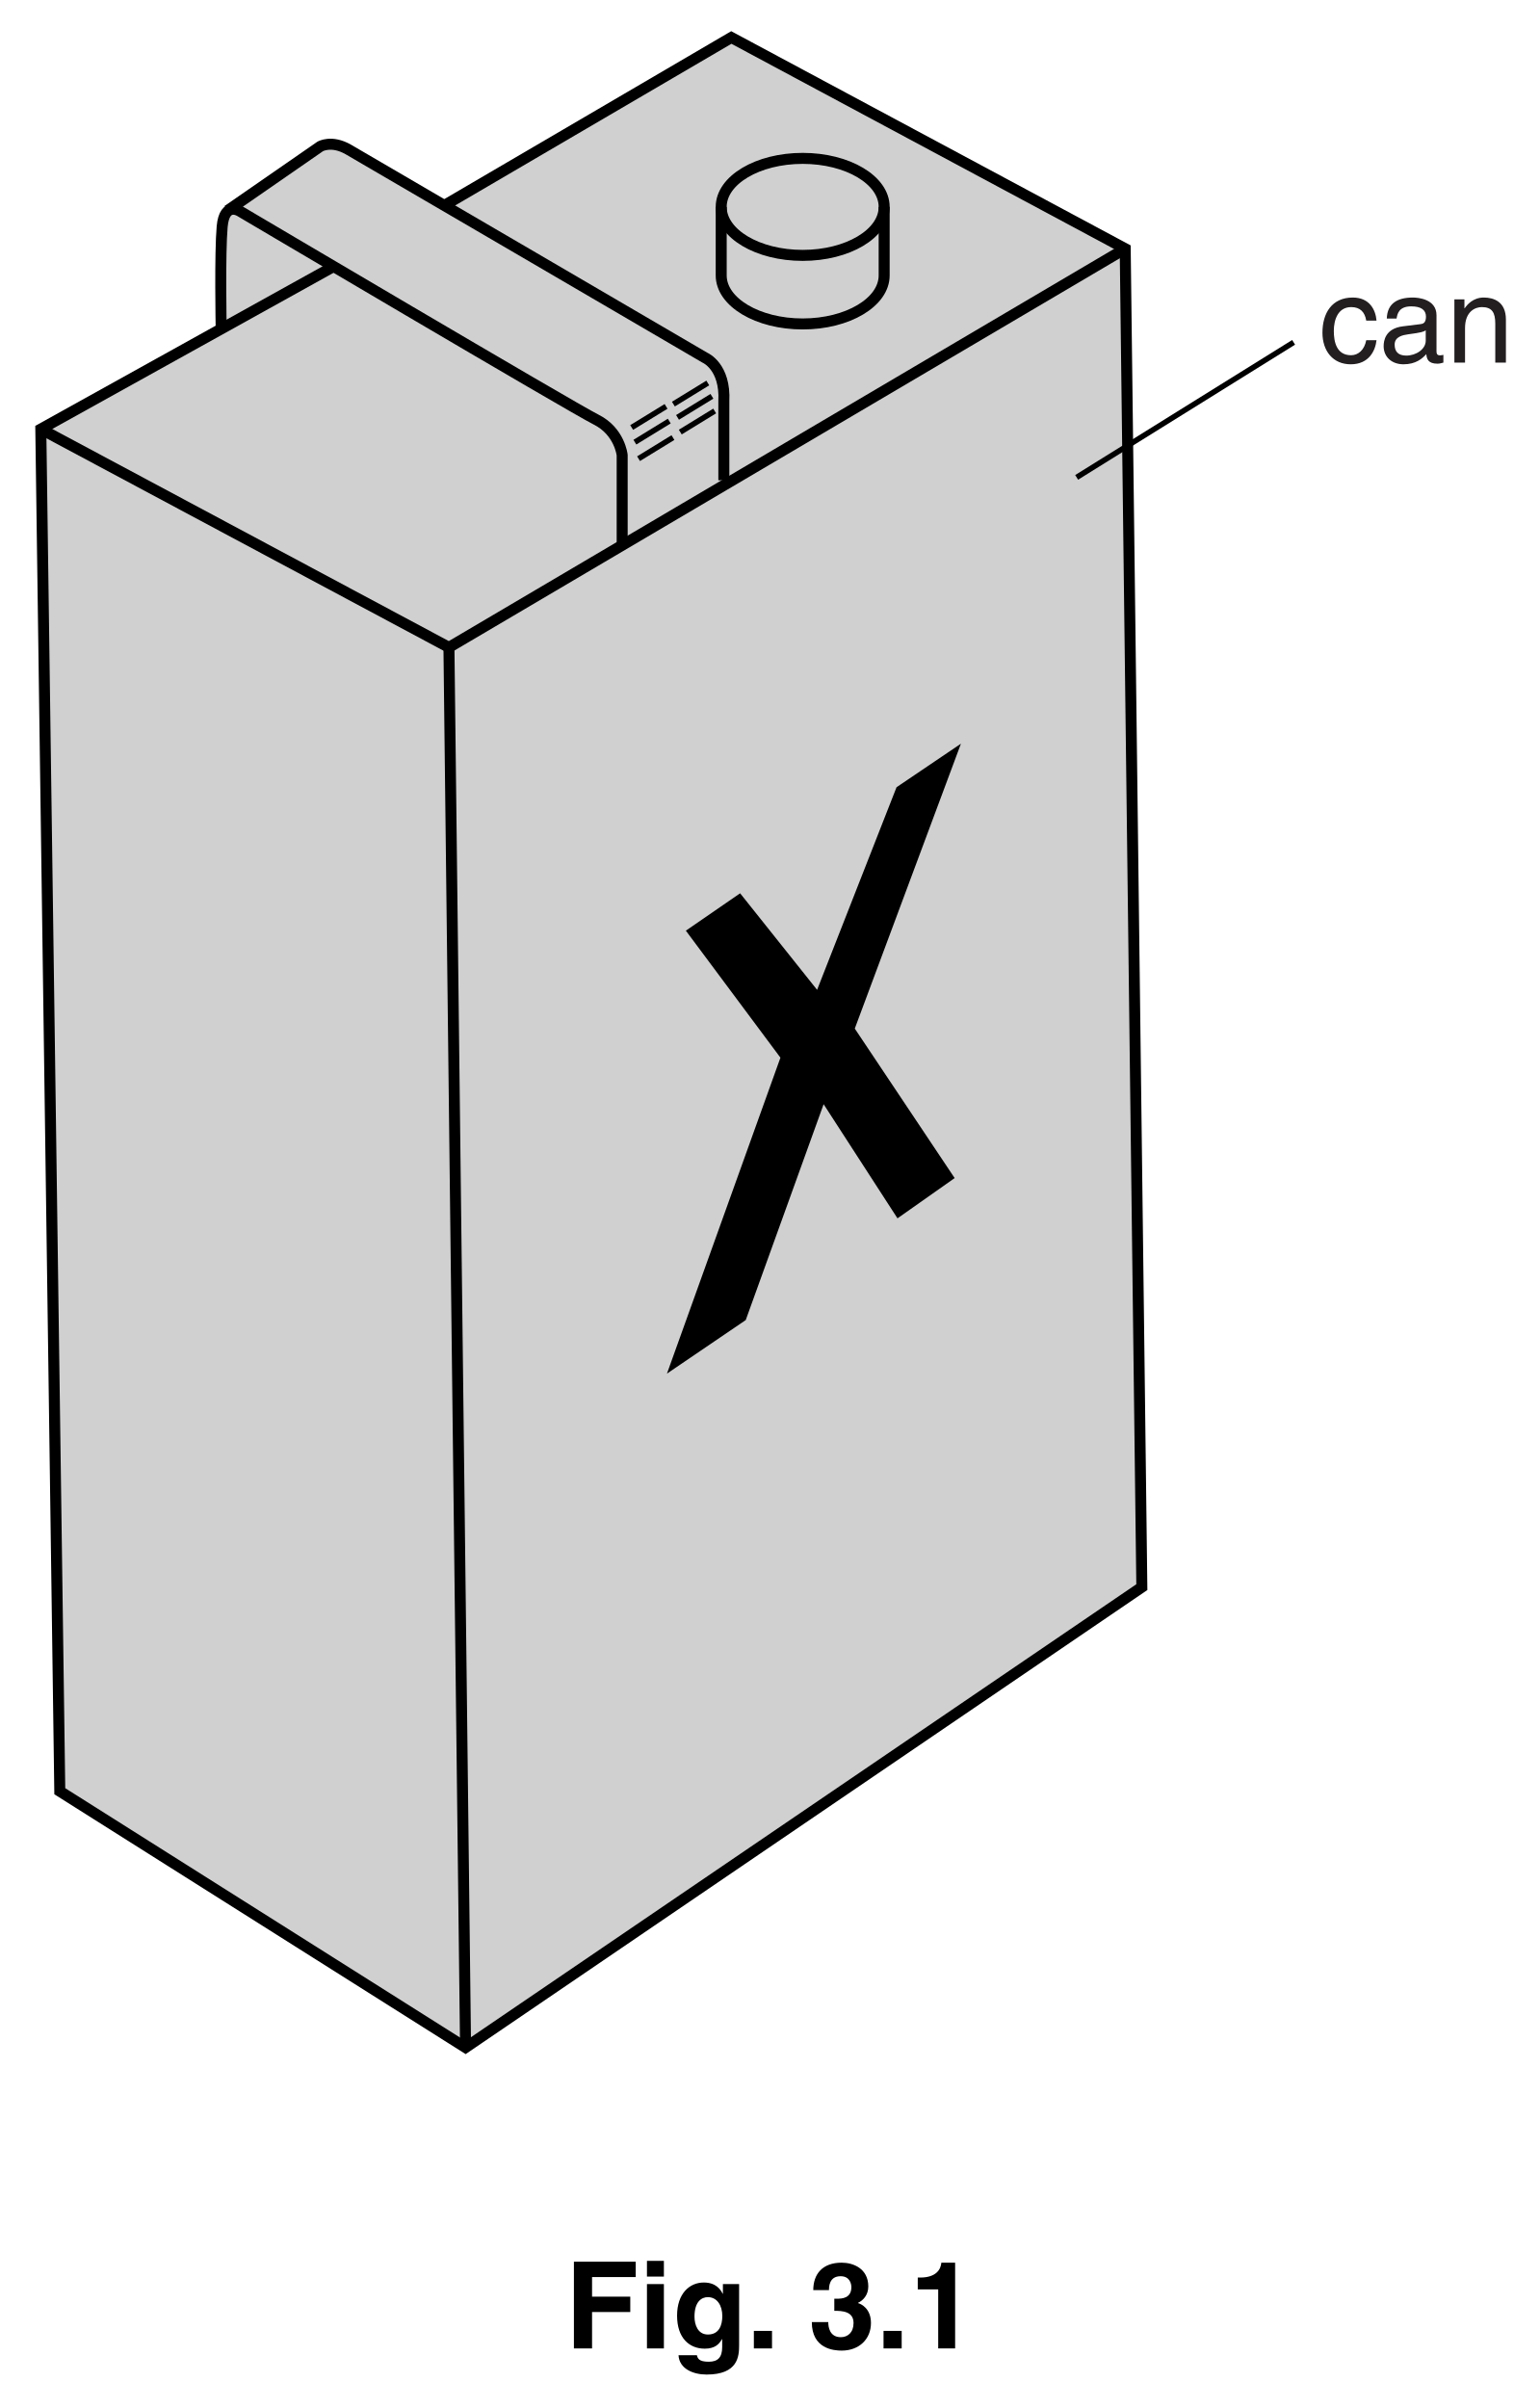
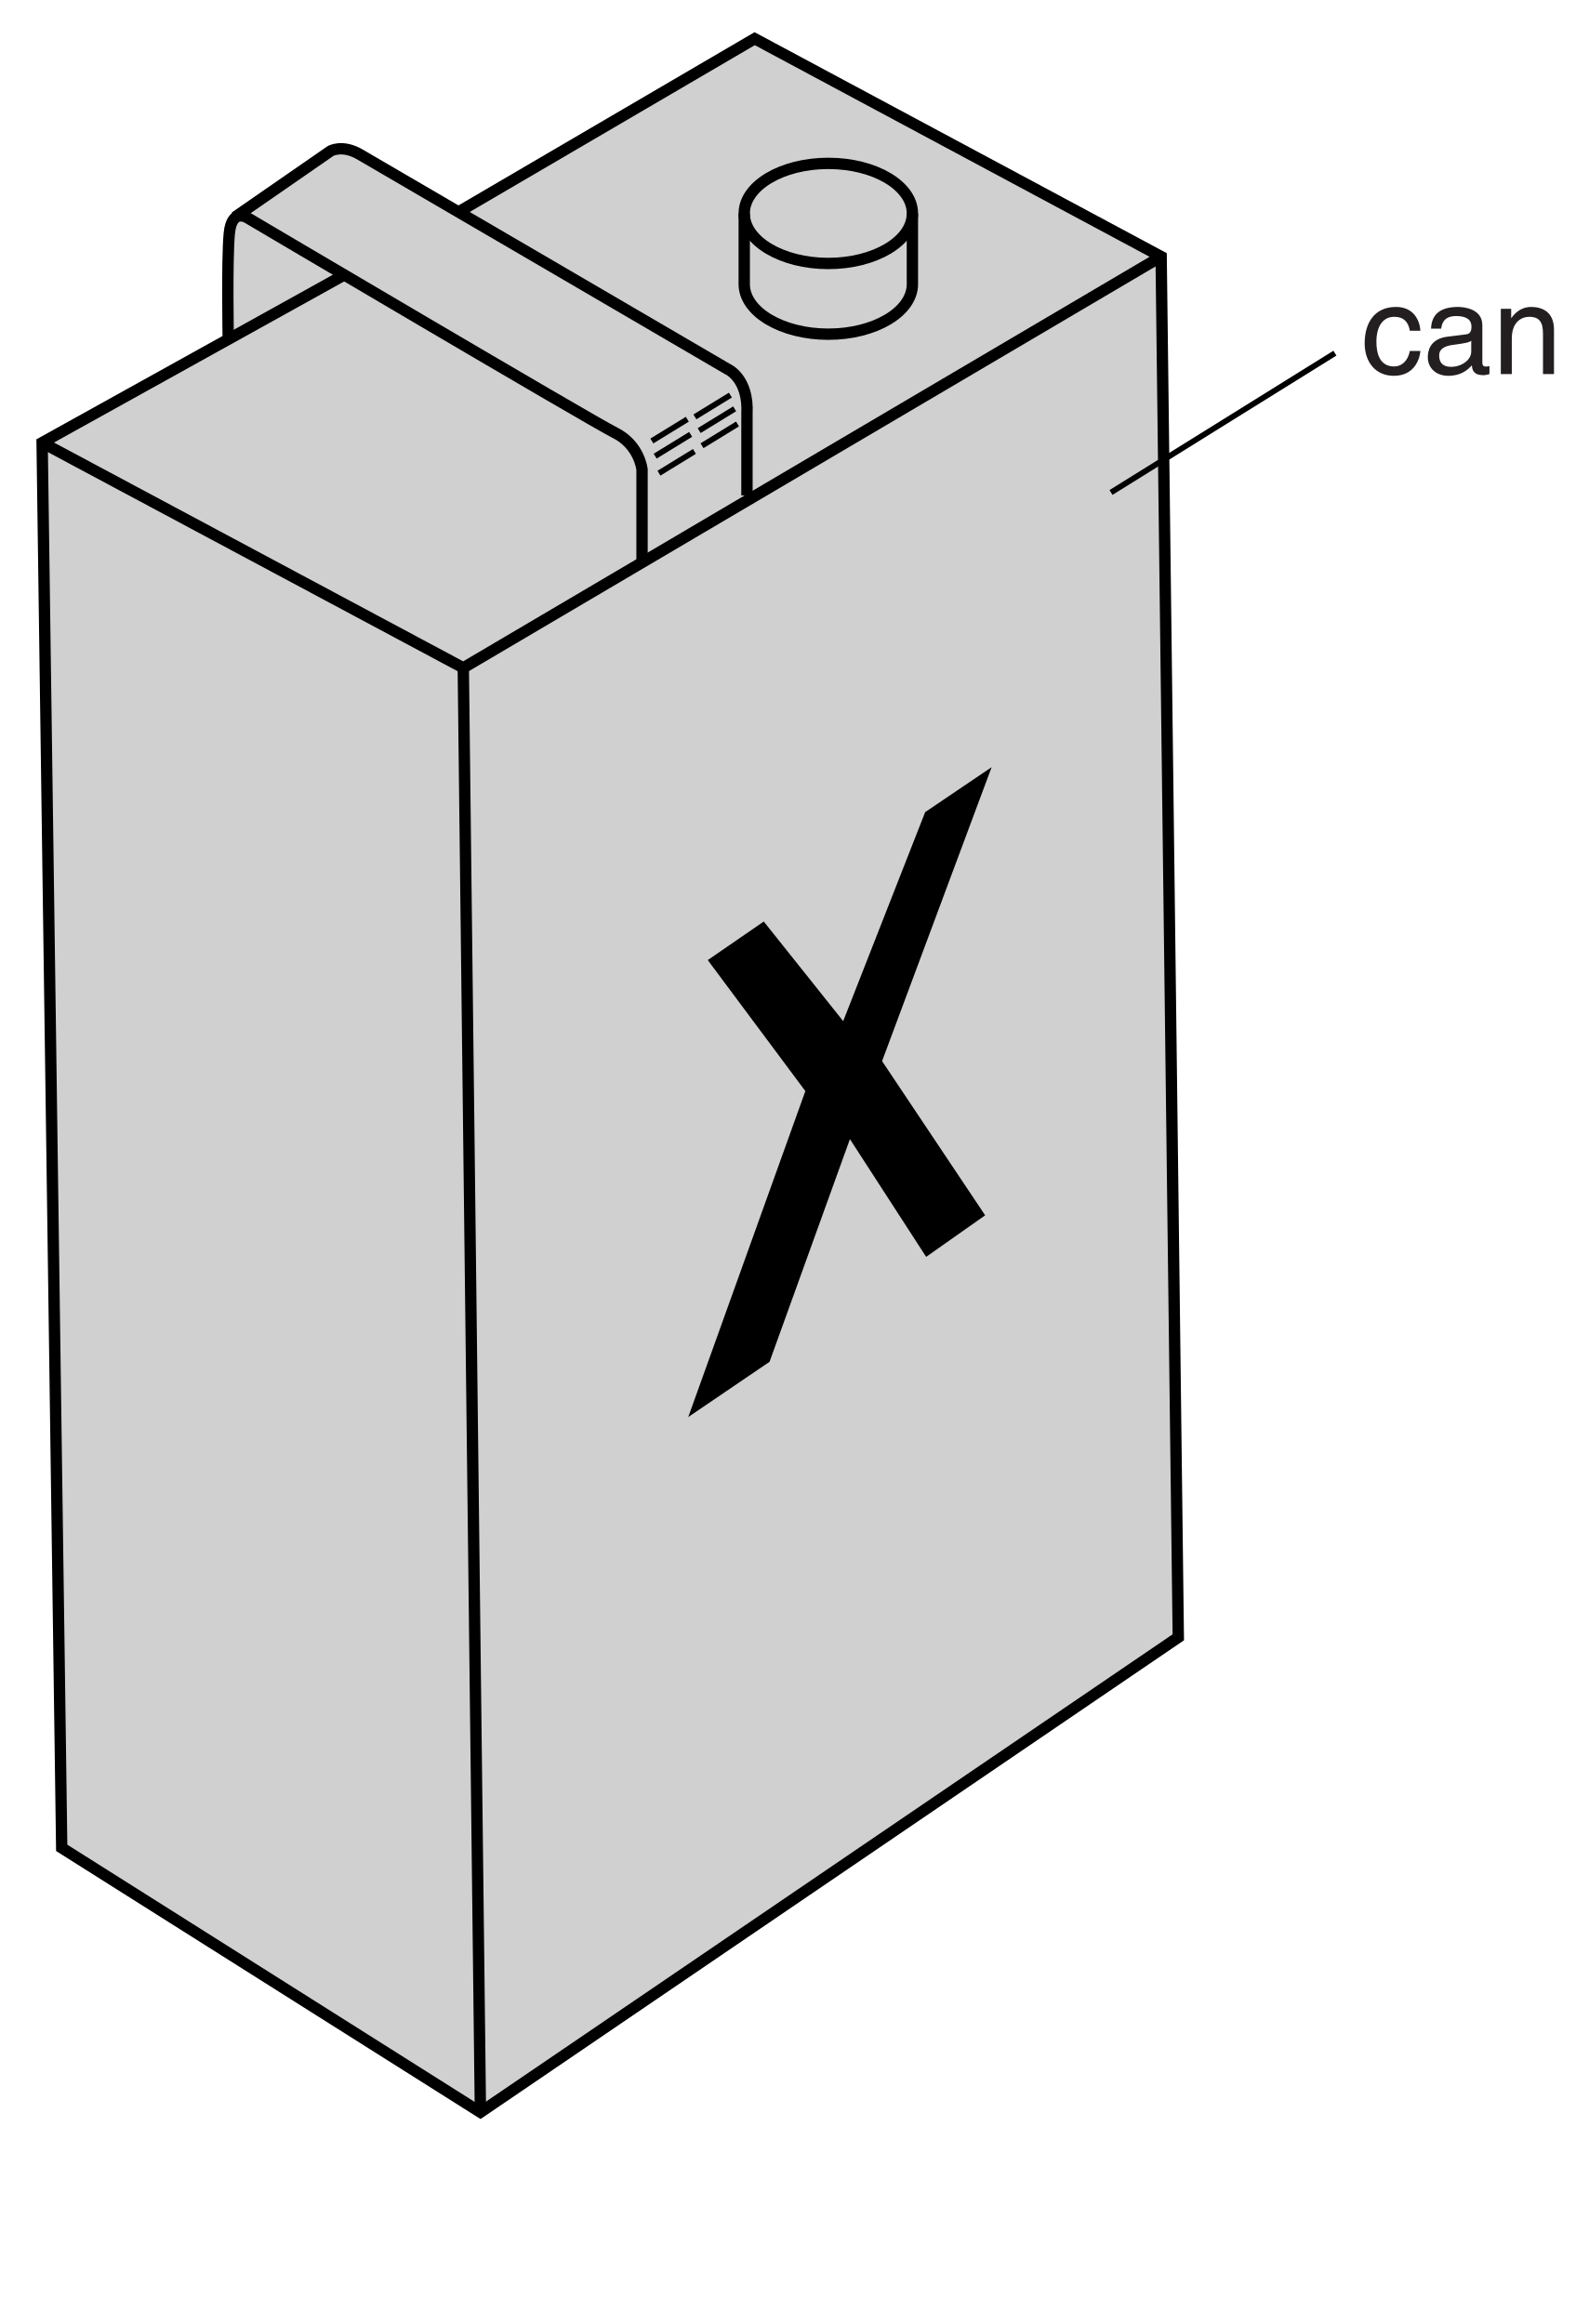
- <svg xmlns="http://www.w3.org/2000/svg" xmlns:xlink="http://www.w3.org/1999/xlink" data-id="0625_2014ON_31_q03a_fig3-1" data-width-mm="49.39" data-height-mm="77.26" data-measure="false" data-source="0625/31 ON 2014 p8" version="1.1" width="140" height="219" viewBox="0 0 140 219">
+ <svg xmlns="http://www.w3.org/2000/svg" xmlns:xlink="http://www.w3.org/1999/xlink" data-id="0625_2014ON_31_q03a_fig3-1" data-width-mm="49.39" data-height-mm="72.28" data-measure="false" data-source="0625/31 ON 2014 p8" version="1.1" width="140" height="204.884" viewBox="0 0 140 204.884">
  <defs>
    <clipPath id="clip_1">
-       <path transform="matrix(1,0,0,-1,-227.5,754)" d="M227.5 535H367.5V754H227.5Z" />
+       <path transform="matrix(1,0,0,-1,-227.499,754)" d="M227.5 549.115H367.5V754H227.5Z" />
    </clipPath>
    <clipPath id="clip_2">
-       <path transform="matrix(1,0,0,-1,-227.5,754)" d="M0 0H595.22V842H0Z" />
+       <path transform="matrix(1,0,0,-1,-227.499,754)" d="M0 0H595.22V842H0Z" />
    </clipPath>
    <path id="font_3_50" d="M.476 .347C.469 .438 .417 .538 .280 .538 .107 .538 .029 .409 .029 .247 .029 .096 .116-.014 .263-.014 .416-.014 .467 .102 .476 .185H.391C.376 .105 .325 .061 .266 .061 .145 .061 .123 .172 .123 .262 .123 .355 .158 .459 .267 .459 .341 .459 .380 .417 .391 .347H.476Z" />
    <path id="font_3_48" d="M.142 .364C.148 .404 .162 .465 .263 .465 .345 .465 .385 .435 .385 .380 .385 .328 .360 .320 .339 .318L.194 .300C.048 .282 .035 .180 .035 .136 .035 .046 .103-.014 .199-.014 .301-.014 .354 .033 .388 .070 .391 .030 .403-.009 .481-.009 .501-.009 .514-.003 .529 .000V.064C.519 .062 .508 .060 .500 .060 .482 .060 .472 .069 .472 .091V.392C.472 .526 .319 .538 .277 .538 .148 .538 .065 .489 .061 .364L.142 .364M.383 .181C.383 .111 .303 .058 .222 .058 .155 .058 .126 .092 .126 .149 .126 .215 .195 .228 .238 .234 .347 .248 .369 .256 .383 .267V.181Z" />
    <path id="font_3_61" d="M.490 .356C.490 .505 .388 .538 .307 .538 .217 .538 .168 .477 .149 .449H.147V.523H.064V0H.152V.285C.152 .427 .240 .459 .291 .459 .376 .459 .402 .413 .402 .322V0H.490V.356Z" />
-     <path id="font_4_20" d="M.225 .301H.541V.428H.225V.590H.586V.717H.075V0H.225V.301Z" />
-     <path id="font_4_41" d="M.068 .532V0H.208V.532H.068M.208 .724H.068V.594H.208V.724Z" />
-     <path id="font_4_39" d="M.418 .532V.452H.416C.399 .487 .360 .545 .260 .545 .143 .545 .039 .455 .039 .271 .039 .086 .140-.002 .268-.002 .352-.002 .388 .036 .410 .077L.412 .075V.011C.412-.074 .376-.110 .301-.110 .220-.110 .209-.083 .203-.056H.051C.057-.169 .173-.216 .283-.216 .545-.216 .552-.063 .552 .028V.532H.418M.183 .263C.183 .386 .241 .424 .293 .424 .371 .424 .413 .354 .413 .268 .413 .196 .389 .115 .294 .115 .211 .115 .183 .195 .183 .263Z" />
-     <path id="font_4_4" d="M.213 .145H.063V0H.213V.145Z" />
-     <path id="font_4_1" d="" />
-     <path id="font_4_9" d="M.212 .311C.277 .311 .371 .307 .371 .210 .371 .131 .322 .093 .266 .093 .172 .093 .162 .179 .162 .217L.163 .218H.026C.026-.003 .206-.018 .273-.018 .416-.018 .515 .076 .515 .210 .515 .331 .433 .368 .408 .375V.377C.448 .395 .493 .440 .493 .512 .493 .661 .368 .709 .273 .709 .113 .709 .038 .614 .038 .482H.168C.168 .507 .168 .597 .264 .597 .341 .597 .353 .533 .353 .507 .353 .415 .276 .411 .234 .411H.212V.311Z" />
-     <path id="font_4_7" d="M.068 .488H.237V0H.377V.709H.263C.259 .656 .223 .586 .088 .586H.068V.488Z" />
  </defs>
  <g clip-path="url(#clip_1)">
    <g clip-path="url(#clip_2)">
-       <path transform="matrix(1,0,0,-1,41.342,19.179)" d="M0 0C0 0-9.083 5.366-9.651 5.58-10.218 5.793-11.022 7.08-13.115 5.552-15.207 4.023-20.195 .402-20.195 .402-20.195 .402-20.92 0-21.081-1.85-21.241-3.701-21.161-12.31-21.161-12.31" fill="#d0d0d0" />
-       <path transform="matrix(1,0,0,-1,40.477,18.648)" d="M0 0 26.041 15.238 61.868-3.971 63.38-125.698 1.868-167.569-35.039-144.259-36.765-20.374-10.137-5.589" fill="#d0d0d0" />
-       <path transform="matrix(1,0,0,-1,40.477,18.648)" stroke-width="1" stroke-linecap="butt" stroke-miterlimit="4" stroke-linejoin="miter" fill="none" stroke="#000000" d="M0 0 26.041 15.238 61.868-3.971 63.38-125.698 1.868-167.569-35.039-144.259-36.765-20.374-10.137-5.589" />
-       <path transform="matrix(1,0,0,-1,3.712,39.021)" stroke-width="1" stroke-linecap="butt" stroke-miterlimit="4" stroke-linejoin="miter" fill="none" stroke="#000000" d="M0 0 37.123-19.856 98.633 16.403" />
-       <path transform="matrix(1,0,0,-1,56.590,49.390)" stroke-width="1" stroke-linecap="butt" stroke-miterlimit="4" stroke-linejoin="miter" fill="none" stroke="#000000" d="M0 0V7.995C0 7.995-.216 10.153-2.374 11.232-4.532 12.312-34.702 30.142-34.702 30.142-34.702 30.142-36.167 31.163-36.382 28.788-36.598 26.413-36.475 19.65-36.475 19.65" />
-       <path transform="matrix(1,0,0,-1,20.704,19.148)" stroke-width="1" stroke-linecap="butt" stroke-miterlimit="4" stroke-linejoin="miter" fill="none" stroke="#000000" d="M0 0 8.419 5.829C8.419 5.829 9.446 6.436 10.987 5.549 12.527 4.662 43.424-13.39 43.424-13.39 43.424-13.39 45.301-14.183 45.134-17.353V-24.528" />
-       <path transform="matrix(1,0,0,-1,57.454,38.879)" stroke-width=".5" stroke-linecap="butt" stroke-miterlimit="4" stroke-linejoin="miter" fill="none" stroke="#000000" d="M0 0 3.128 1.919" />
-       <path transform="matrix(1,0,0,-1,57.746,40.214)" stroke-width=".5" stroke-linecap="butt" stroke-miterlimit="4" stroke-linejoin="miter" fill="none" stroke="#000000" d="M0 0 3.128 1.919" />
-       <path transform="matrix(1,0,0,-1,58.080,41.716)" stroke-width=".5" stroke-linecap="butt" stroke-miterlimit="4" stroke-linejoin="miter" fill="none" stroke="#000000" d="M0 0 3.128 1.919" />
-       <path transform="matrix(1,0,0,-1,61.876,39.296)" stroke-width=".5" stroke-linecap="butt" stroke-miterlimit="4" stroke-linejoin="miter" fill="none" stroke="#000000" d="M0 0 3.128 1.919" />
-       <path transform="matrix(1,0,0,-1,61.625,37.961)" stroke-width=".5" stroke-linecap="butt" stroke-miterlimit="4" stroke-linejoin="miter" fill="none" stroke="#000000" d="M0 0 3.128 1.919" />
-       <path transform="matrix(1,0,0,-1,61.250,36.751)" stroke-width=".5" stroke-linecap="butt" stroke-miterlimit="4" stroke-linejoin="miter" fill="none" stroke="#000000" d="M0 0 3.128 1.919" />
-       <path transform="matrix(1,0,0,-1,80.420,18.816)" stroke-width="1" stroke-linecap="butt" stroke-miterlimit="4" stroke-linejoin="miter" fill="none" stroke="#000000" d="M0 0C0-2.436-3.318-4.411-7.411-4.411-11.504-4.411-14.822-2.436-14.822 0-14.822 2.437-11.504 4.412-7.411 4.412-3.318 4.412 0 2.437 0 0Z" />
-       <path transform="matrix(1,0,0,-1,65.598,18.816)" stroke-width="1" stroke-linecap="butt" stroke-miterlimit="4" stroke-linejoin="miter" fill="none" stroke="#000000" d="M0 0V-6.234C0-8.67 3.318-10.646 7.411-10.646 11.504-10.646 14.822-8.67 14.822-6.234V0" />
-       <path transform="matrix(1,0,0,-1,40.834,58.877)" stroke-width="1" stroke-linecap="butt" stroke-miterlimit="4" stroke-linejoin="miter" fill="none" stroke="#000000" d="M0 0 1.511-127.339" />
-       <path transform="matrix(1,0,0,-1,86.832,107.142)" d="M0 0-5.2-3.662-11.919 6.717-19.003-12.914-26.169-17.785-15.847 10.951-24.449 22.501-19.513 25.9-12.512 17.119-5.286 35.546 .571 39.506-9.085 13.595" />
+       <path transform="matrix(1,0,0,-1,41.343,19.179)" d="M0 0C0 0-9.083 5.366-9.651 5.58-10.218 5.793-11.022 7.08-13.115 5.552-15.207 4.023-20.195 .402-20.195 .402-20.195 .402-20.92 0-21.081-1.85-21.241-3.701-21.161-12.31-21.161-12.31" fill="#d0d0d0" />
+       <path transform="matrix(1,0,0,-1,40.478,18.648)" d="M0 0 26.041 15.238 61.868-3.971 63.38-125.698 1.868-167.569-35.039-144.259-36.765-20.374-10.137-5.589" fill="#d0d0d0" />
+       <path transform="matrix(1,0,0,-1,40.478,18.648)" stroke-width="1" stroke-linecap="butt" stroke-miterlimit="4" stroke-linejoin="miter" fill="none" stroke="#000000" d="M0 0 26.041 15.238 61.868-3.971 63.38-125.698 1.868-167.569-35.039-144.259-36.765-20.374-10.137-5.589" />
+       <path transform="matrix(1,0,0,-1,3.713,39.021)" stroke-width="1" stroke-linecap="butt" stroke-miterlimit="4" stroke-linejoin="miter" fill="none" stroke="#000000" d="M0 0 37.123-19.856 98.633 16.403" />
+       <path transform="matrix(1,0,0,-1,56.591,49.390)" stroke-width="1" stroke-linecap="butt" stroke-miterlimit="4" stroke-linejoin="miter" fill="none" stroke="#000000" d="M0 0V7.995C0 7.995-.216 10.153-2.374 11.232-4.532 12.312-34.702 30.142-34.702 30.142-34.702 30.142-36.167 31.163-36.382 28.788-36.598 26.413-36.475 19.65-36.475 19.65" />
+       <path transform="matrix(1,0,0,-1,20.705,19.148)" stroke-width="1" stroke-linecap="butt" stroke-miterlimit="4" stroke-linejoin="miter" fill="none" stroke="#000000" d="M0 0 8.419 5.829C8.419 5.829 9.446 6.436 10.987 5.549 12.527 4.662 43.424-13.39 43.424-13.39 43.424-13.39 45.301-14.183 45.134-17.353V-24.528" />
+       <path transform="matrix(1,0,0,-1,57.455,38.879)" stroke-width=".5" stroke-linecap="butt" stroke-miterlimit="4" stroke-linejoin="miter" fill="none" stroke="#000000" d="M0 0 3.128 1.919" />
+       <path transform="matrix(1,0,0,-1,57.747,40.214)" stroke-width=".5" stroke-linecap="butt" stroke-miterlimit="4" stroke-linejoin="miter" fill="none" stroke="#000000" d="M0 0 3.128 1.919" />
+       <path transform="matrix(1,0,0,-1,58.081,41.716)" stroke-width=".5" stroke-linecap="butt" stroke-miterlimit="4" stroke-linejoin="miter" fill="none" stroke="#000000" d="M0 0 3.128 1.919" />
+       <path transform="matrix(1,0,0,-1,61.877,39.296)" stroke-width=".5" stroke-linecap="butt" stroke-miterlimit="4" stroke-linejoin="miter" fill="none" stroke="#000000" d="M0 0 3.128 1.919" />
+       <path transform="matrix(1,0,0,-1,61.626,37.961)" stroke-width=".5" stroke-linecap="butt" stroke-miterlimit="4" stroke-linejoin="miter" fill="none" stroke="#000000" d="M0 0 3.128 1.919" />
+       <path transform="matrix(1,0,0,-1,61.251,36.751)" stroke-width=".5" stroke-linecap="butt" stroke-miterlimit="4" stroke-linejoin="miter" fill="none" stroke="#000000" d="M0 0 3.128 1.919" />
+       <path transform="matrix(1,0,0,-1,80.421,18.816)" stroke-width="1" stroke-linecap="butt" stroke-miterlimit="4" stroke-linejoin="miter" fill="none" stroke="#000000" d="M0 0C0-2.436-3.318-4.411-7.411-4.411-11.504-4.411-14.822-2.436-14.822 0-14.822 2.437-11.504 4.412-7.411 4.412-3.318 4.412 0 2.437 0 0Z" />
+       <path transform="matrix(1,0,0,-1,65.599,18.816)" stroke-width="1" stroke-linecap="butt" stroke-miterlimit="4" stroke-linejoin="miter" fill="none" stroke="#000000" d="M0 0V-6.234C0-8.67 3.318-10.646 7.411-10.646 11.504-10.646 14.822-8.67 14.822-6.234V0" />
+       <path transform="matrix(1,0,0,-1,40.835,58.877)" stroke-width="1" stroke-linecap="butt" stroke-miterlimit="4" stroke-linejoin="miter" fill="none" stroke="#000000" d="M0 0 1.511-127.339" />
+       <path transform="matrix(1,0,0,-1,86.833,107.142)" d="M0 0-5.2-3.662-11.919 6.717-19.003-12.914-26.169-17.785-15.847 10.951-24.449 22.501-19.513 25.9-12.512 17.119-5.286 35.546 .571 39.506-9.085 13.595" />
      <use data-text="c" xlink:href="#font_3_50" transform="matrix(11,0,0,-11,119.966,32.978)" fill="#231f20" />
      <use data-text="a" xlink:href="#font_3_48" transform="matrix(11,0,0,-11,125.466,32.978)" fill="#231f20" />
      <use data-text="n" xlink:href="#font_3_61" transform="matrix(11,0,0,-11,131.582,32.978)" fill="#231f20" />
      <path transform="matrix(1,0,0,-1,97.928,43.416)" stroke-width=".5" stroke-linecap="butt" stroke-miterlimit="4" stroke-linejoin="miter" fill="none" stroke="#000000" d="M0 0 19.734 12.282" />
-       <use data-text="F" xlink:href="#font_4_20" transform="matrix(11,0,0,-11,51.376,213.582)" />
-       <use data-text="i" xlink:href="#font_4_41" transform="matrix(11,0,0,-11,58.097,213.582)" />
-       <use data-text="g" xlink:href="#font_4_39" transform="matrix(11,0,0,-11,61.155,213.582)" />
-       <use data-text="." xlink:href="#font_4_4" transform="matrix(11,0,0,-11,67.876,213.582)" />
-       <use data-text="3" xlink:href="#font_4_9" transform="matrix(11,0,0,-11,73.554,213.582)" />
-       <use data-text="." xlink:href="#font_4_4" transform="matrix(11,0,0,-11,79.670,213.582)" />
-       <use data-text="1" xlink:href="#font_4_7" transform="matrix(11,0,0,-11,82.728,213.582)" />
    </g>
  </g>
</svg>
